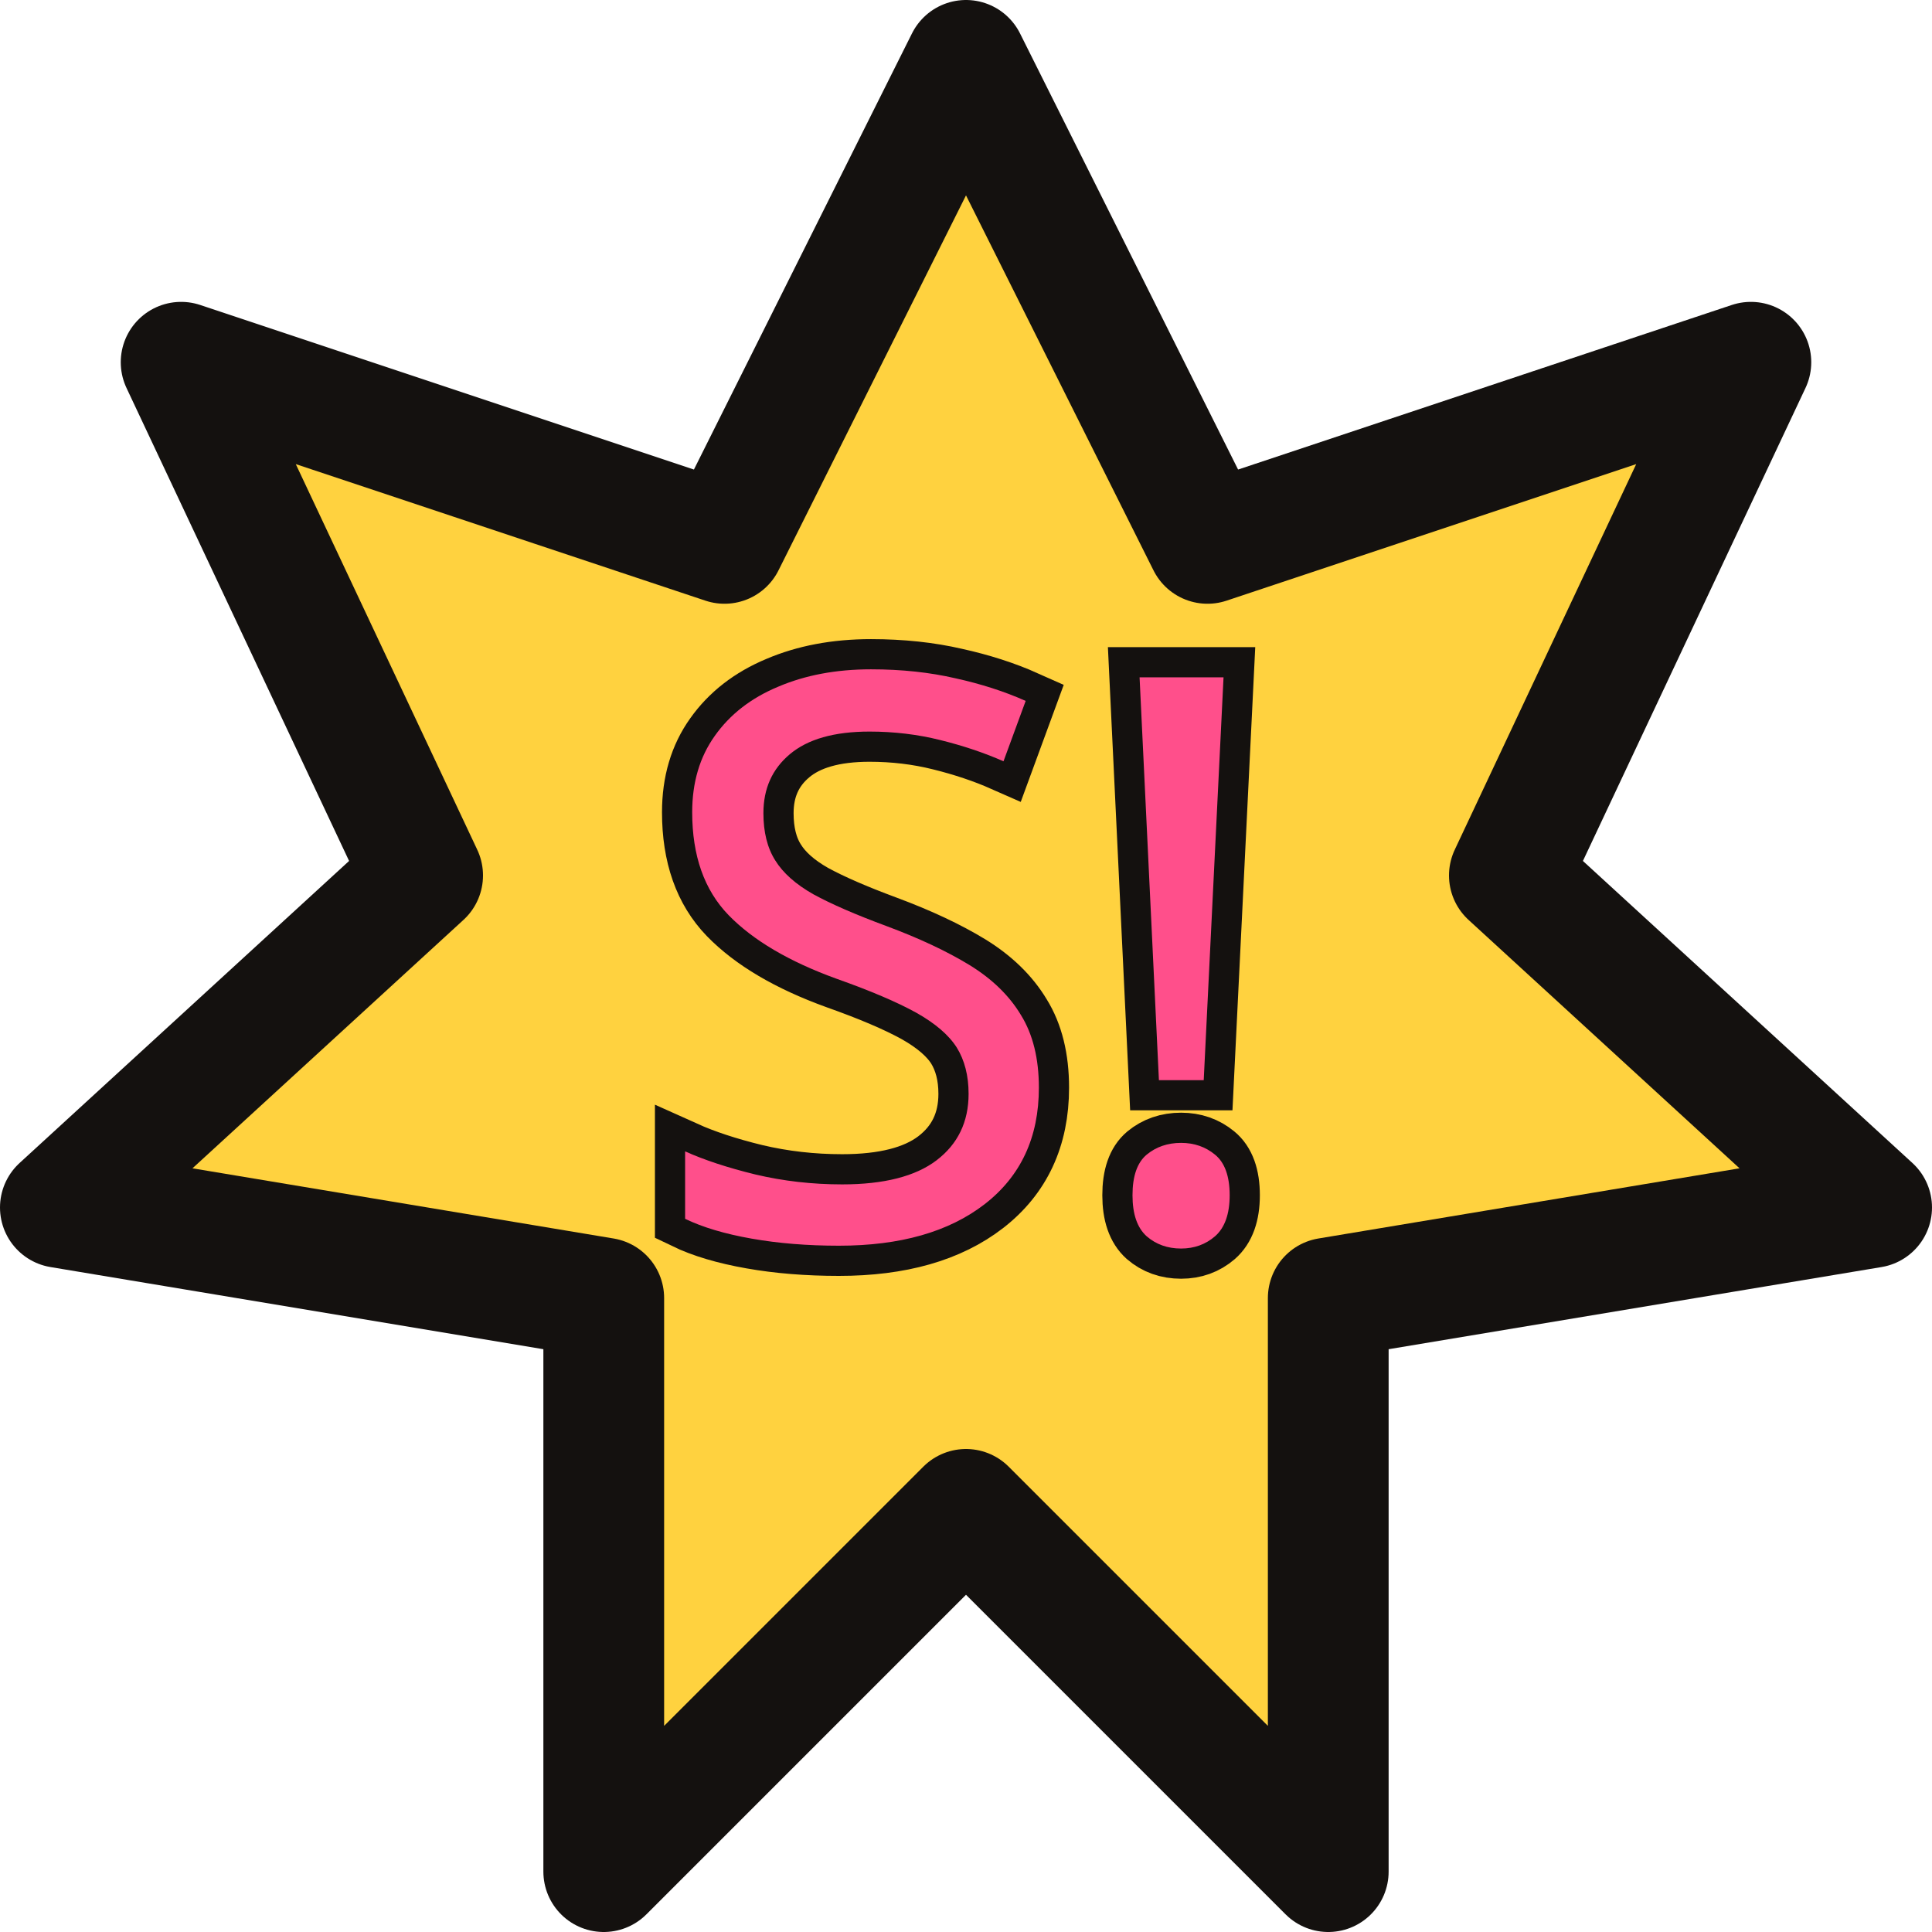
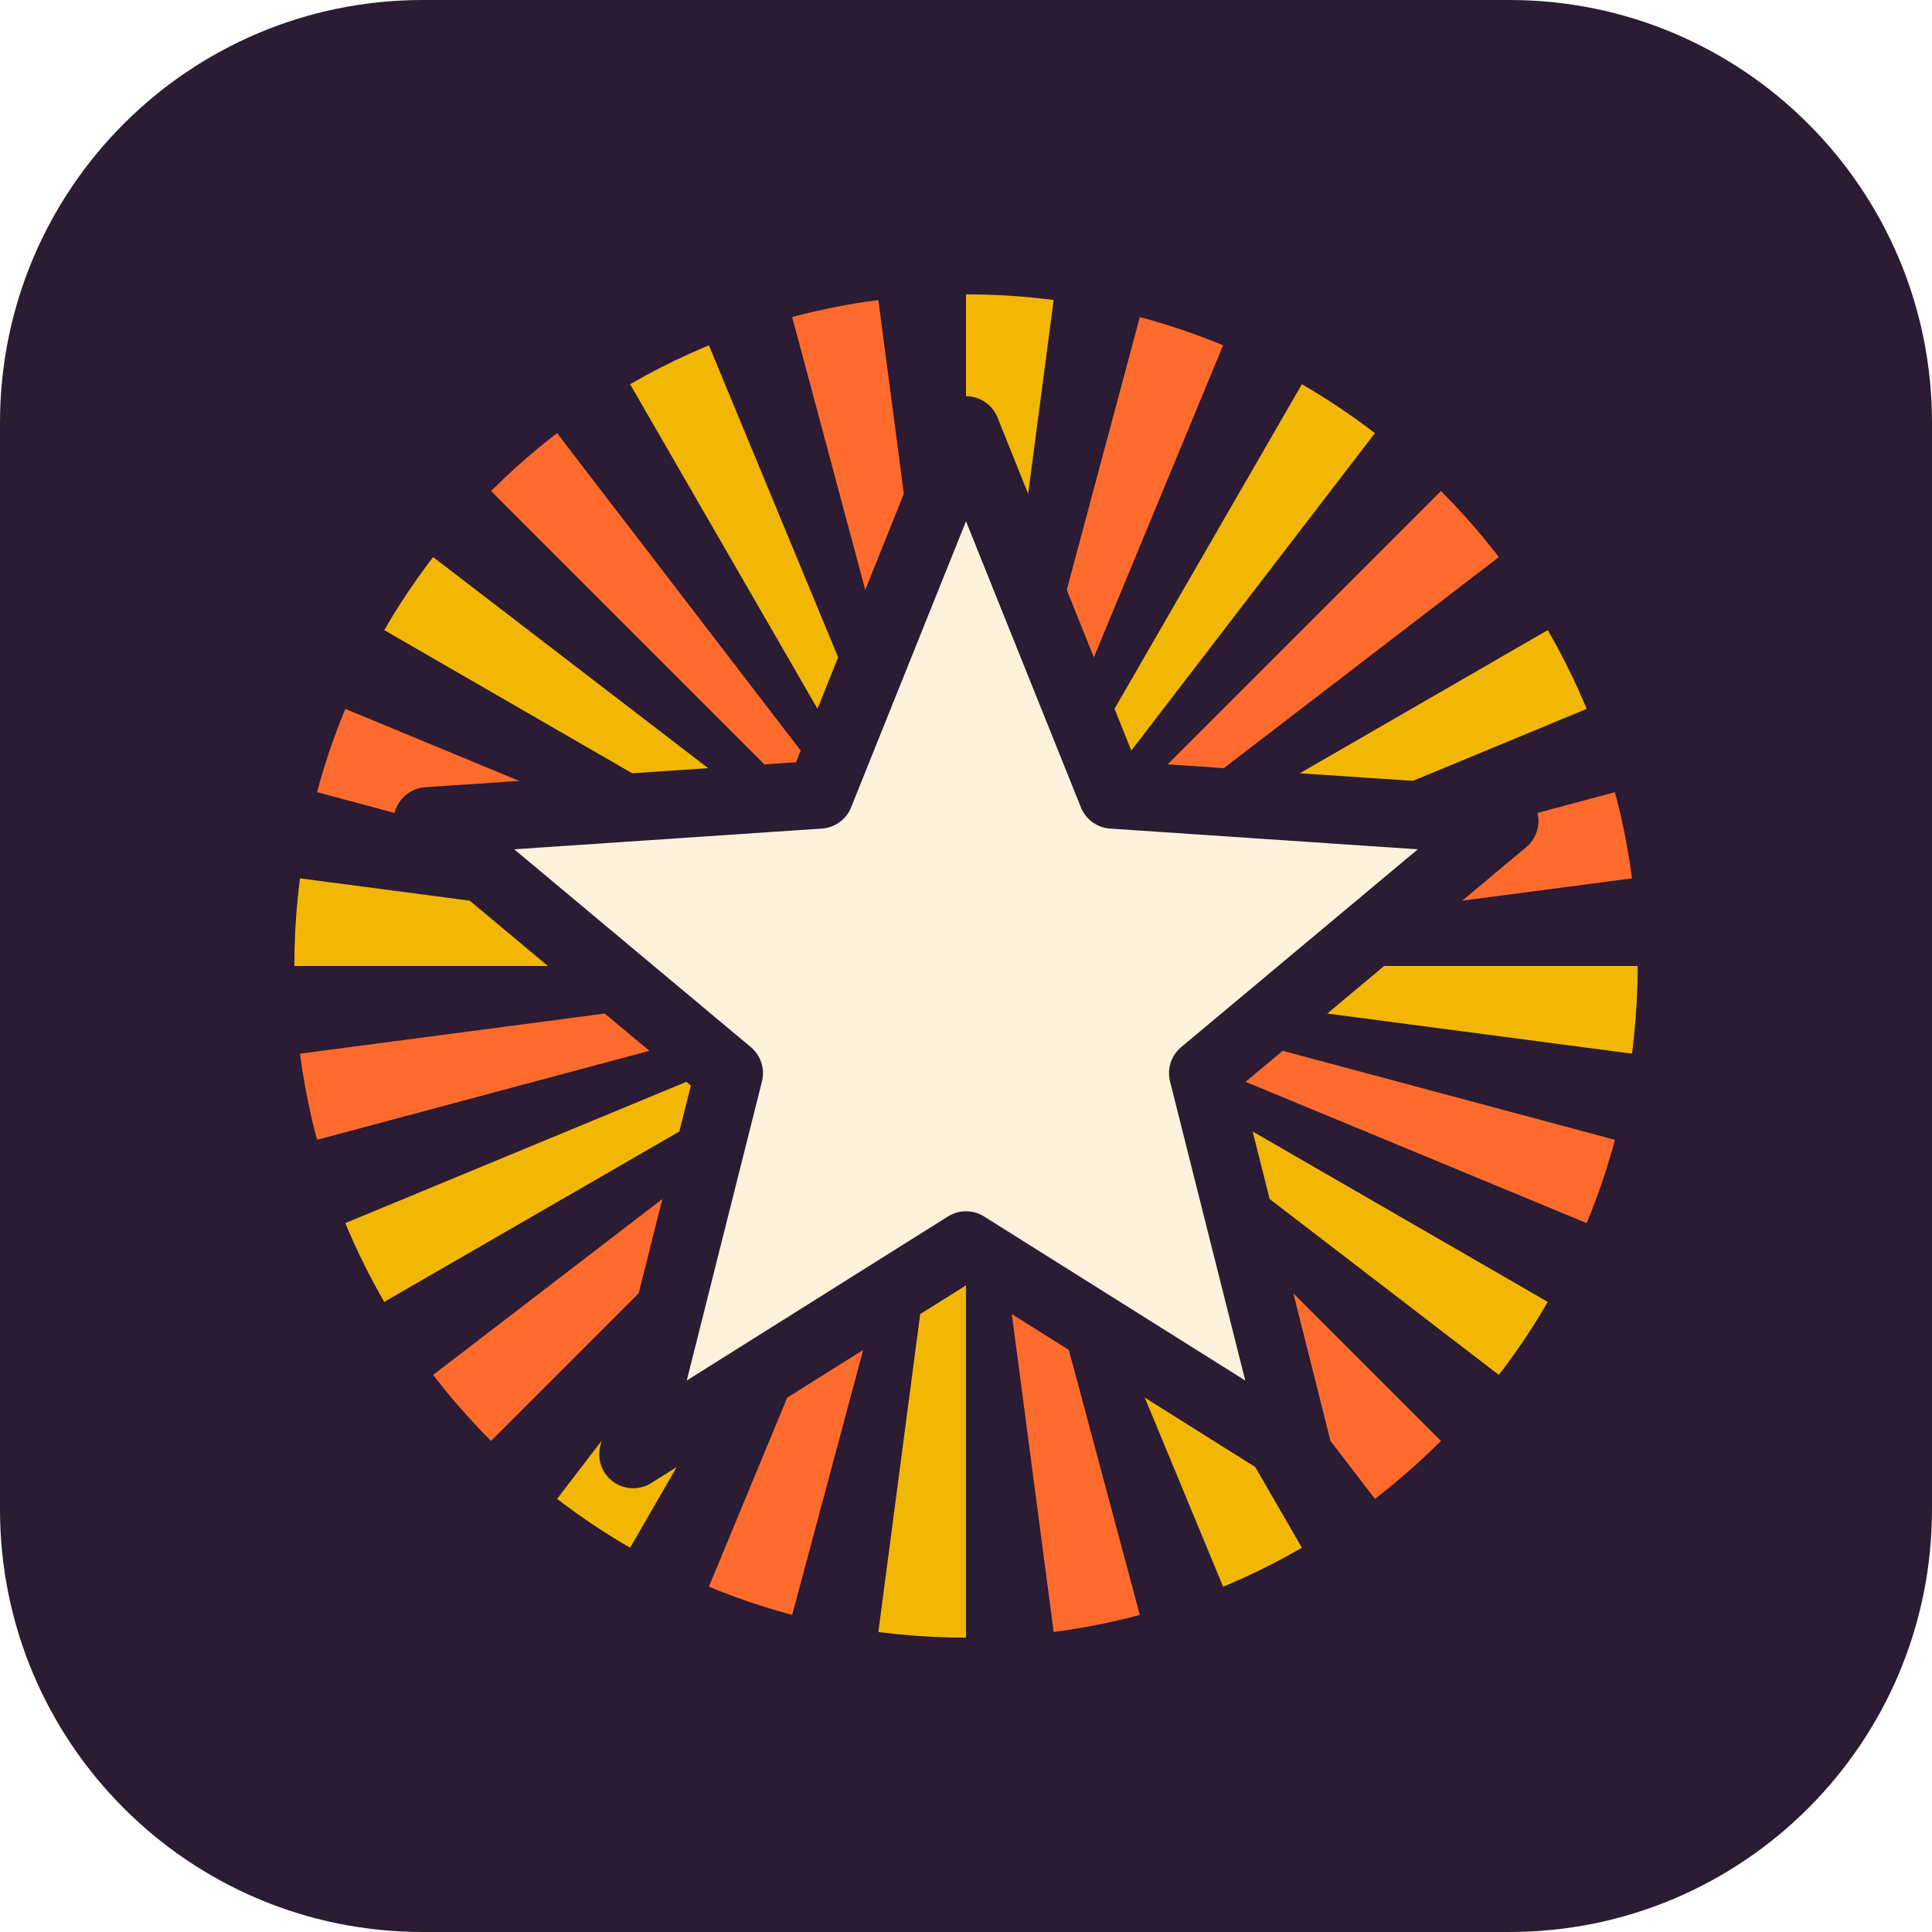
- <svg xmlns="http://www.w3.org/2000/svg" viewBox="0 0 64 64">
-   <polygon points="32,2 40,18 58,12 50,29 62,40 44,43 44,62 32,50 20,62 20,43 2,40 14,29 6,12 24,18" fill="#FFD23F" stroke="#14110F" stroke-width="4" stroke-linejoin="round" />
-   <text x="32" y="41" font-family="Impact, sans-serif" font-size="26" text-anchor="middle" fill="#FF4F8B" stroke="#14110F" stroke-width="2" paint-order="stroke">S!</text>
+ <svg xmlns="http://www.w3.org/2000/svg" viewBox="0 0 512 512">
+   <defs>
+     <clipPath id="c">
+       <circle cx="256" cy="256" r="178" />
+     </clipPath>
+   </defs>
+   <rect width="512" height="512" rx="112" fill="#2B1B33" />
+   <g transform="translate(256 256) scale(1) translate(-256 -256)">
+     <circle cx="256" cy="256" r="196" fill="#2B1B33" />
+     <g clip-path="url(#c)">
+       <polygon points="256,256 256.0,-144.0 308.2,-140.6" fill="#F2B705" />
+       <polygon points="256,256 359.5,-130.4 409.1,-113.6" fill="#FF6B2C" />
+       <polygon points="256,256 456.0,-90.4 499.5,-61.3" fill="#F2B705" />
+       <polygon points="256,256 538.8,-26.8 573.3,12.5" fill="#FF6B2C" />
+       <polygon points="256,256 602.4,56.0 625.6,102.9" fill="#F2B705" />
+       <polygon points="256,256 642.4,152.5 652.6,203.8" fill="#FF6B2C" />
+       <polygon points="256,256 656.0,256.0 652.6,308.2" fill="#F2B705" />
+       <polygon points="256,256 642.4,359.5 625.6,409.1" fill="#FF6B2C" />
+       <polygon points="256,256 602.4,456.0 573.3,499.5" fill="#F2B705" />
+       <polygon points="256,256 538.8,538.8 499.5,573.3" fill="#FF6B2C" />
+       <polygon points="256,256 456.0,602.4 409.1,625.6" fill="#F2B705" />
+       <polygon points="256,256 359.5,642.4 308.2,652.6" fill="#FF6B2C" />
+       <polygon points="256,256 256.0,656.0 203.8,652.6" fill="#F2B705" />
+       <polygon points="256,256 152.5,642.4 102.9,625.6" fill="#FF6B2C" />
+       <polygon points="256,256 56.0,602.4 12.5,573.3" fill="#F2B705" />
+       <polygon points="256,256 -26.8,538.8 -61.3,499.5" fill="#FF6B2C" />
+       <polygon points="256,256 -90.4,456.0 -113.6,409.1" fill="#F2B705" />
+       <polygon points="256,256 -130.4,359.5 -140.6,308.2" fill="#FF6B2C" />
+       <polygon points="256,256 -144.0,256.0 -140.6,203.8" fill="#F2B705" />
+       <polygon points="256,256 -130.4,152.5 -113.6,102.9" fill="#FF6B2C" />
+       <polygon points="256,256 -90.4,56.0 -61.3,12.5" fill="#F2B705" />
+       <polygon points="256,256 -26.8,-26.8 12.5,-61.3" fill="#FF6B2C" />
+       <polygon points="256,256 56.0,-90.4 102.9,-113.6" fill="#F2B705" />
+       <polygon points="256,256 152.5,-130.4 203.8,-140.6" fill="#FF6B2C" />
+     </g>
+     <polygon points="256.0,114.0 294.8,210.6 398.7,217.6 318.8,284.4 344.2,385.4 256.0,330.0 167.8,385.4 193.2,284.4 113.3,217.6 217.2,210.6" fill="#FFF1DC" stroke="#2B1B33" stroke-width="18" stroke-linejoin="round" />
+   </g>
</svg>
